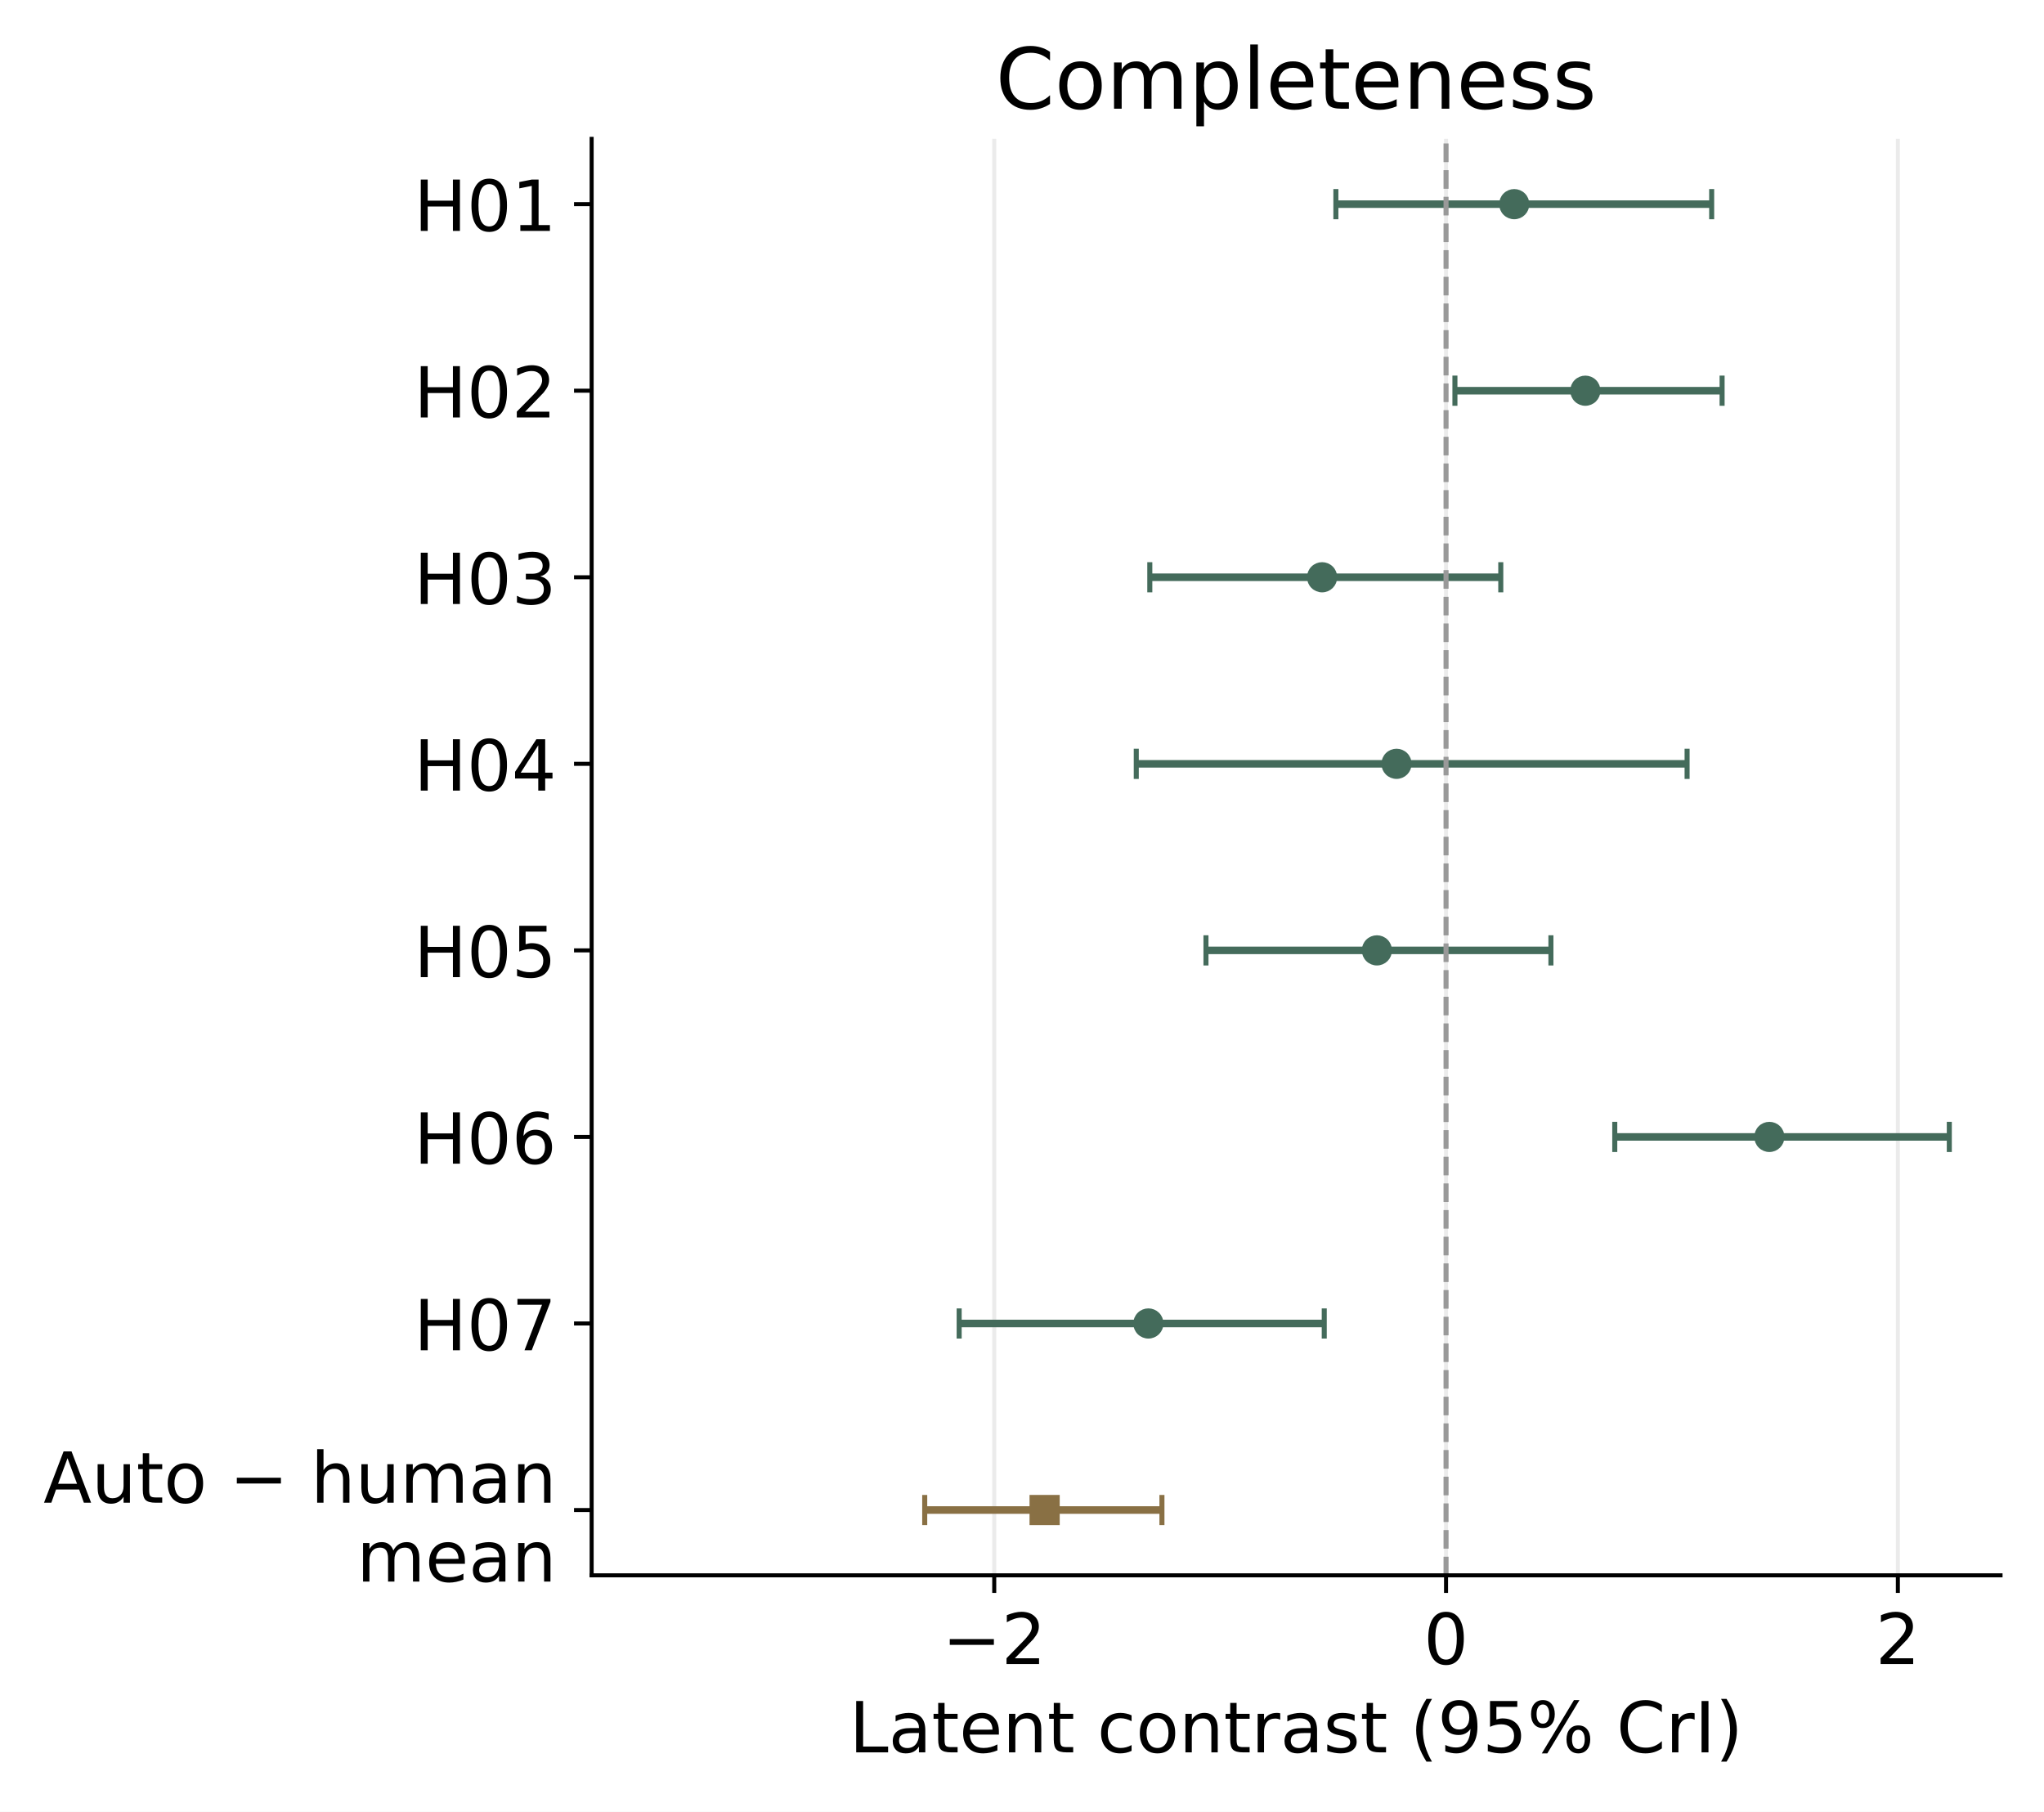
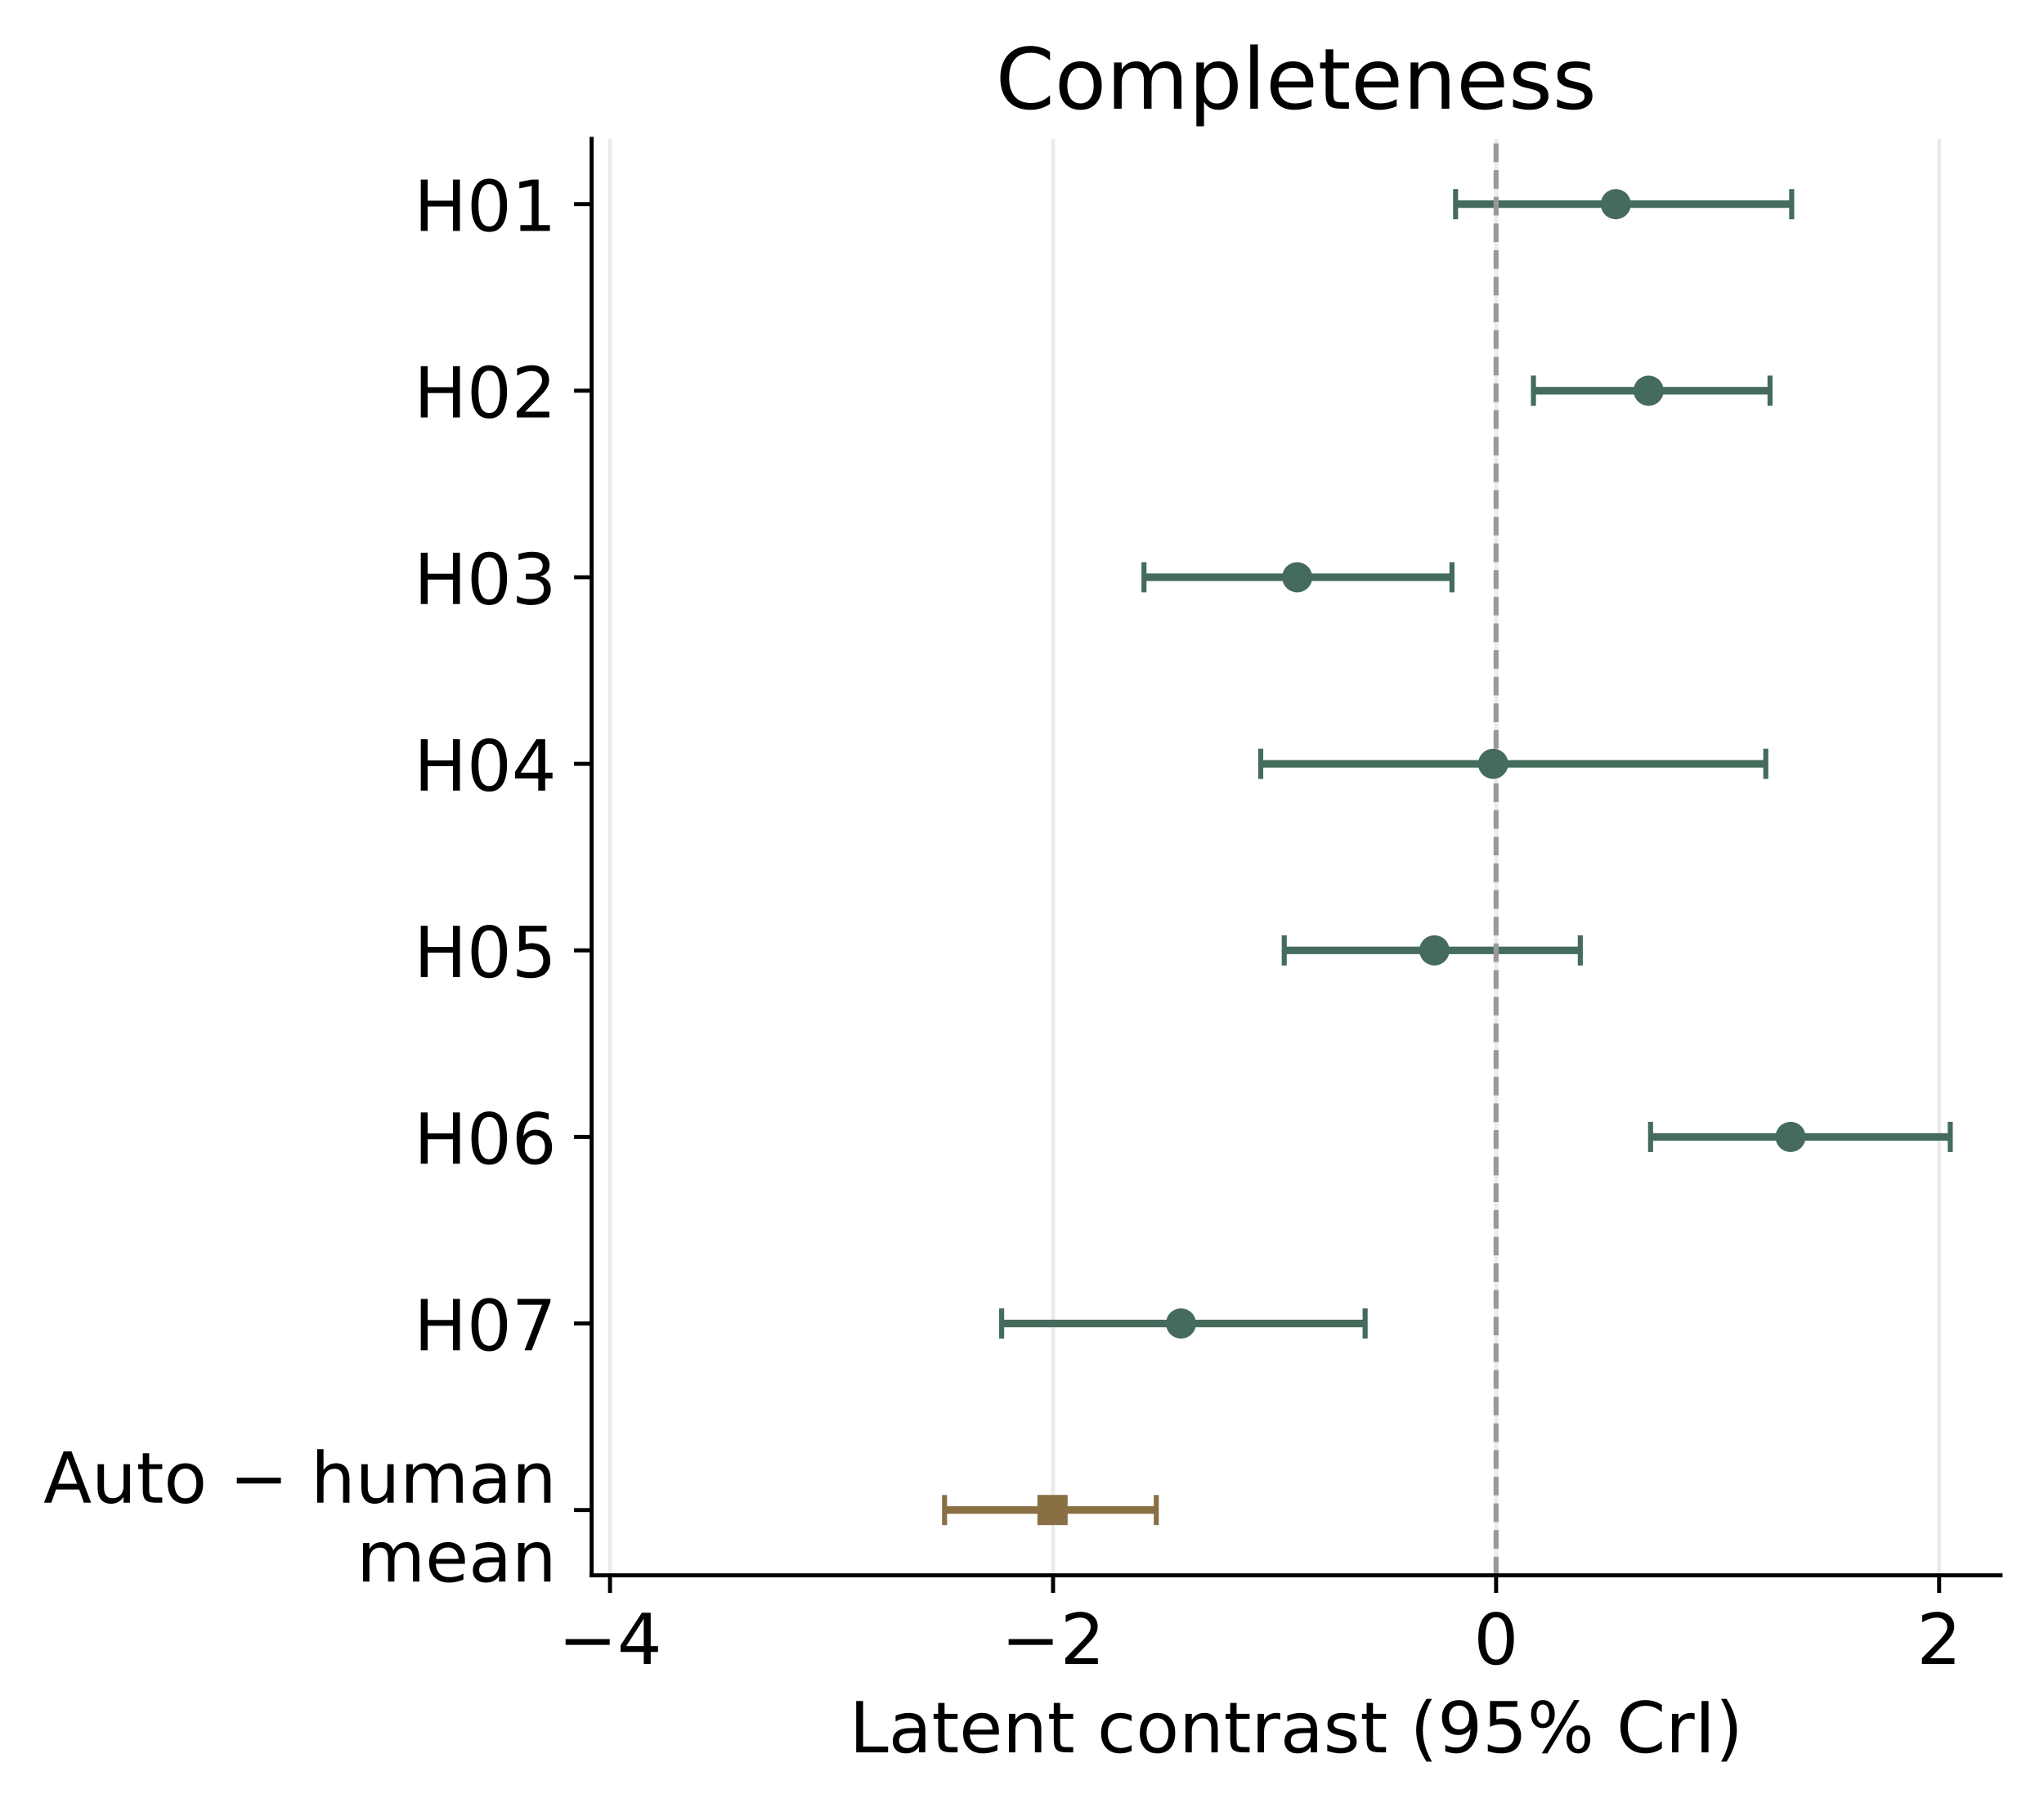
<svg xmlns="http://www.w3.org/2000/svg" xmlns:xlink="http://www.w3.org/1999/xlink" width="406.32pt" height="360.12pt" viewBox="0 0 406.32 360.12" version="1.1">
  <defs>
    <style type="text/css">*{stroke-linejoin: round; stroke-linecap: butt}</style>
  </defs>
  <g id="figure_1">
    <g id="patch_1">
-       <path d="M 0 360.12  L 406.32 360.12  L 406.32 0  L 0 0  z " style="fill: #ffffff" />
+       <path d="M 0 360.12 L 406.32 360.12 L 406.32 0 L 0 0 z " style="fill: #ffffff" />
    </g>
    <g id="axes_1">
      <g id="patch_2">
-         <path d="M 117.61 313.12  L 397.68 313.12  L 397.68 27.6  L 117.61 27.6  z " style="fill: #ffffff" />
+         <path d="M 117.61 313.12 L 397.68 313.12 L 397.68 27.6 L 117.61 27.6 z " style="fill: #ffffff" />
      </g>
      <g id="matplotlib.axis_1">
        <g id="xtick_1">
          <g id="line2d_1">
-             <path d="M 197.641 313.12  L 197.641 27.6  " clip-path="url(#p5caaadf841)" style="fill: none; stroke: #ebebeb; stroke-width: 0.8; stroke-linecap: square" />
+             <path d="M 121.265 313.12 L 121.265 27.6 " clip-path="url(#p85469ed9f5)" style="fill: none; stroke: #ebebeb; stroke-width: 0.8; stroke-linecap: square" />
          </g>
          <g id="line2d_2">
            <defs>
-               <path id="m021a0b21c9" d="M 0 0  L 0 3.5  " style="stroke: #000000; stroke-width: 0.8" />
+               <path id="m09eca60af2" d="M 0 0 L 0 3.5 " style="stroke: #000000; stroke-width: 0.8" />
            </defs>
            <g>
-               <use xlink:href="#m021a0b21c9" x="197.641" y="313.12" style="stroke: #000000; stroke-width: 0.8" />
+               <use xlink:href="#m09eca60af2" x="121.265" y="313.12" style="stroke: #000000; stroke-width: 0.8" />
            </g>
          </g>
          <g id="text_1">
-             <text style="font-size: 14px; font-family: 'DejaVu Sans'; text-anchor: middle" x="197.641" y="330.757" transform="rotate(-0 197.6406 330.7573)">−2</text>
+             <text style="font-size: 14px; font-family: 'DejaVu Sans'; text-anchor: middle" x="121.265" y="330.757" transform="rotate(-0 121.2651 330.7573)">−4</text>
          </g>
        </g>
        <g id="xtick_2">
          <g id="line2d_3">
-             <path d="M 287.454 313.12  L 287.454 27.6  " clip-path="url(#p5caaadf841)" style="fill: none; stroke: #ebebeb; stroke-width: 0.8; stroke-linecap: square" />
+             <path d="M 209.335 313.12 L 209.335 27.6 " clip-path="url(#p85469ed9f5)" style="fill: none; stroke: #ebebeb; stroke-width: 0.8; stroke-linecap: square" />
          </g>
          <g id="line2d_4">
            <g>
-               <use xlink:href="#m021a0b21c9" x="287.454" y="313.12" style="stroke: #000000; stroke-width: 0.8" />
+               <use xlink:href="#m09eca60af2" x="209.335" y="313.12" style="stroke: #000000; stroke-width: 0.8" />
            </g>
          </g>
          <g id="text_2">
-             <text style="font-size: 14px; font-family: 'DejaVu Sans'; text-anchor: middle" x="287.454" y="330.757" transform="rotate(-0 287.4542 330.7573)">0</text>
+             <text style="font-size: 14px; font-family: 'DejaVu Sans'; text-anchor: middle" x="209.335" y="330.757" transform="rotate(-0 209.3347 330.7573)">−2</text>
          </g>
        </g>
        <g id="xtick_3">
          <g id="line2d_5">
-             <path d="M 377.268 313.12  L 377.268 27.6  " clip-path="url(#p5caaadf841)" style="fill: none; stroke: #ebebeb; stroke-width: 0.8; stroke-linecap: square" />
+             <path d="M 297.404 313.12 L 297.404 27.6 " clip-path="url(#p85469ed9f5)" style="fill: none; stroke: #ebebeb; stroke-width: 0.8; stroke-linecap: square" />
          </g>
          <g id="line2d_6">
            <g>
-               <use xlink:href="#m021a0b21c9" x="377.268" y="313.12" style="stroke: #000000; stroke-width: 0.8" />
+               <use xlink:href="#m09eca60af2" x="297.404" y="313.12" style="stroke: #000000; stroke-width: 0.8" />
            </g>
          </g>
          <g id="text_3">
-             <text style="font-size: 14px; font-family: 'DejaVu Sans'; text-anchor: middle" x="377.268" y="330.757" transform="rotate(-0 377.2677 330.7573)">2</text>
-           </g>
-         </g>
-         <g id="text_4">
+             <text style="font-size: 14px; font-family: 'DejaVu Sans'; text-anchor: middle" x="297.404" y="330.757" transform="rotate(-0 297.4043 330.7573)">0</text>
+           </g>
+         </g>
+         <g id="xtick_4">
+           <g id="line2d_7">
+             <path d="M 385.474 313.12 L 385.474 27.6 " clip-path="url(#p85469ed9f5)" style="fill: none; stroke: #ebebeb; stroke-width: 0.8; stroke-linecap: square" />
+           </g>
+           <g id="line2d_8">
+             <g>
+               <use xlink:href="#m09eca60af2" x="385.474" y="313.12" style="stroke: #000000; stroke-width: 0.8" />
+             </g>
+           </g>
+           <g id="text_4">
+             <text style="font-size: 14px; font-family: 'DejaVu Sans'; text-anchor: middle" x="385.474" y="330.757" transform="rotate(-0 385.4739 330.7573)">2</text>
+           </g>
+         </g>
+         <g id="text_5">
          <text style="font-size: 14px; font-family: 'DejaVu Sans'; text-anchor: middle" x="257.645" y="348.307" transform="rotate(-0 257.6449 348.3067)">Latent contrast (95% CrI)</text>
        </g>
      </g>
      <g id="matplotlib.axis_2">
        <g id="ytick_1">
-           <g id="line2d_7">
+           <g id="line2d_9">
            <defs>
-               <path id="m0023a11fc0" d="M 0 0  L -3.5 0  " style="stroke: #000000; stroke-width: 0.8" />
+               <path id="m574fcc35b4" d="M 0 0 L -3.5 0 " style="stroke: #000000; stroke-width: 0.8" />
            </defs>
            <g>
-               <use xlink:href="#m0023a11fc0" x="117.61" y="40.578" style="stroke: #000000; stroke-width: 0.8" />
-             </g>
-           </g>
-           <g id="text_5">
+               <use xlink:href="#m574fcc35b4" x="117.61" y="40.578" style="stroke: #000000; stroke-width: 0.8" />
+             </g>
+           </g>
+           <g id="text_6">
            <text style="font-size: 14px; font-family: 'DejaVu Sans'; text-anchor: end" x="110.61" y="45.897" transform="rotate(-0 110.61 45.89707)">H01</text>
          </g>
        </g>
        <g id="ytick_2">
-           <g id="line2d_8">
-             <g>
-               <use xlink:href="#m0023a11fc0" x="117.61" y="77.659" style="stroke: #000000; stroke-width: 0.8" />
-             </g>
-           </g>
-           <g id="text_6">
+           <g id="line2d_10">
+             <g>
+               <use xlink:href="#m574fcc35b4" x="117.61" y="77.659" style="stroke: #000000; stroke-width: 0.8" />
+             </g>
+           </g>
+           <g id="text_7">
            <text style="font-size: 14px; font-family: 'DejaVu Sans'; text-anchor: end" x="110.61" y="82.978" transform="rotate(-0 110.61 82.97752)">H02</text>
          </g>
        </g>
        <g id="ytick_3">
-           <g id="line2d_9">
-             <g>
-               <use xlink:href="#m0023a11fc0" x="117.61" y="114.739" style="stroke: #000000; stroke-width: 0.8" />
-             </g>
-           </g>
-           <g id="text_7">
+           <g id="line2d_11">
+             <g>
+               <use xlink:href="#m574fcc35b4" x="117.61" y="114.739" style="stroke: #000000; stroke-width: 0.8" />
+             </g>
+           </g>
+           <g id="text_8">
            <text style="font-size: 14px; font-family: 'DejaVu Sans'; text-anchor: end" x="110.61" y="120.058" transform="rotate(-0 110.61 120.058)">H03</text>
          </g>
        </g>
        <g id="ytick_4">
-           <g id="line2d_10">
-             <g>
-               <use xlink:href="#m0023a11fc0" x="117.61" y="151.82" style="stroke: #000000; stroke-width: 0.8" />
-             </g>
-           </g>
-           <g id="text_8">
+           <g id="line2d_12">
+             <g>
+               <use xlink:href="#m574fcc35b4" x="117.61" y="151.82" style="stroke: #000000; stroke-width: 0.8" />
+             </g>
+           </g>
+           <g id="text_9">
            <text style="font-size: 14px; font-family: 'DejaVu Sans'; text-anchor: end" x="110.61" y="157.138" transform="rotate(-0 110.61 157.1384)">H04</text>
          </g>
        </g>
        <g id="ytick_5">
-           <g id="line2d_11">
-             <g>
-               <use xlink:href="#m0023a11fc0" x="117.61" y="188.9" style="stroke: #000000; stroke-width: 0.8" />
-             </g>
-           </g>
-           <g id="text_9">
+           <g id="line2d_13">
+             <g>
+               <use xlink:href="#m574fcc35b4" x="117.61" y="188.9" style="stroke: #000000; stroke-width: 0.8" />
+             </g>
+           </g>
+           <g id="text_10">
            <text style="font-size: 14px; font-family: 'DejaVu Sans'; text-anchor: end" x="110.61" y="194.219" transform="rotate(-0 110.61 194.2189)">H05</text>
          </g>
        </g>
        <g id="ytick_6">
-           <g id="line2d_12">
-             <g>
-               <use xlink:href="#m0023a11fc0" x="117.61" y="225.98" style="stroke: #000000; stroke-width: 0.8" />
-             </g>
-           </g>
-           <g id="text_10">
+           <g id="line2d_14">
+             <g>
+               <use xlink:href="#m574fcc35b4" x="117.61" y="225.98" style="stroke: #000000; stroke-width: 0.8" />
+             </g>
+           </g>
+           <g id="text_11">
            <text style="font-size: 14px; font-family: 'DejaVu Sans'; text-anchor: end" x="110.61" y="231.299" transform="rotate(-0 110.61 231.2994)">H06</text>
          </g>
        </g>
        <g id="ytick_7">
-           <g id="line2d_13">
-             <g>
-               <use xlink:href="#m0023a11fc0" x="117.61" y="263.061" style="stroke: #000000; stroke-width: 0.8" />
-             </g>
-           </g>
-           <g id="text_11">
+           <g id="line2d_15">
+             <g>
+               <use xlink:href="#m574fcc35b4" x="117.61" y="263.061" style="stroke: #000000; stroke-width: 0.8" />
+             </g>
+           </g>
+           <g id="text_12">
            <text style="font-size: 14px; font-family: 'DejaVu Sans'; text-anchor: end" x="110.61" y="268.38" transform="rotate(-0 110.61 268.3798)">H07</text>
          </g>
        </g>
        <g id="ytick_8">
-           <g id="line2d_14">
-             <g>
-               <use xlink:href="#m0023a11fc0" x="117.61" y="300.141" style="stroke: #000000; stroke-width: 0.8" />
-             </g>
-           </g>
-           <g id="text_12">
+           <g id="line2d_16">
+             <g>
+               <use xlink:href="#m574fcc35b4" x="117.61" y="300.141" style="stroke: #000000; stroke-width: 0.8" />
+             </g>
+           </g>
+           <g id="text_13">
            <text style="font-size: 14px; font-family: 'DejaVu Sans'" transform="translate(8.641875 298.6856)">Auto − human</text>
            <text style="font-size: 14px; font-family: 'DejaVu Sans'" transform="translate(70.90687 314.3625)">mean</text>
          </g>
        </g>
      </g>
      <g id="LineCollection_1">
-         <path d="M 265.554 40.578  L 340.257 40.578  " clip-path="url(#p5caaadf841)" style="fill: none; stroke: #446b5b; stroke-width: 1.5" />
-       </g>
-       <g id="line2d_15">
+         <path d="M 289.348 40.578 L 356.164 40.578 " clip-path="url(#p85469ed9f5)" style="fill: none; stroke: #446b5b; stroke-width: 1.5" />
+       </g>
+       <g id="line2d_17">
        <defs>
-           <path id="m428149ed01" d="M 0 3  L 0 -3  " style="stroke: #446b5b" />
+           <path id="m1c05af13f3" d="M 0 3 L 0 -3 " style="stroke: #446b5b" />
        </defs>
-         <g clip-path="url(#p5caaadf841)">
-           <use xlink:href="#m428149ed01" x="265.554" y="40.578" style="fill: #446b5b; stroke: #446b5b" />
-         </g>
-       </g>
-       <g id="line2d_16">
-         <g clip-path="url(#p5caaadf841)">
-           <use xlink:href="#m428149ed01" x="340.257" y="40.578" style="fill: #446b5b; stroke: #446b5b" />
+         <g clip-path="url(#p85469ed9f5)">
+           <use xlink:href="#m1c05af13f3" x="289.348" y="40.578" style="fill: #446b5b; stroke: #446b5b" />
+         </g>
+       </g>
+       <g id="line2d_18">
+         <g clip-path="url(#p85469ed9f5)">
+           <use xlink:href="#m1c05af13f3" x="356.164" y="40.578" style="fill: #446b5b; stroke: #446b5b" />
        </g>
      </g>
      <g id="LineCollection_2">
-         <path d="M 289.22 77.659  L 342.33 77.659  " clip-path="url(#p5caaadf841)" style="fill: none; stroke: #446b5b; stroke-width: 1.5" />
-       </g>
-       <g id="line2d_17">
-         <g clip-path="url(#p5caaadf841)">
-           <use xlink:href="#m428149ed01" x="289.22" y="77.659" style="fill: #446b5b; stroke: #446b5b" />
-         </g>
-       </g>
-       <g id="line2d_18">
-         <g clip-path="url(#p5caaadf841)">
-           <use xlink:href="#m428149ed01" x="342.33" y="77.659" style="fill: #446b5b; stroke: #446b5b" />
+         <path d="M 304.825 77.659 L 351.856 77.659 " clip-path="url(#p85469ed9f5)" style="fill: none; stroke: #446b5b; stroke-width: 1.5" />
+       </g>
+       <g id="line2d_19">
+         <g clip-path="url(#p85469ed9f5)">
+           <use xlink:href="#m1c05af13f3" x="304.825" y="77.659" style="fill: #446b5b; stroke: #446b5b" />
+         </g>
+       </g>
+       <g id="line2d_20">
+         <g clip-path="url(#p85469ed9f5)">
+           <use xlink:href="#m1c05af13f3" x="351.856" y="77.659" style="fill: #446b5b; stroke: #446b5b" />
        </g>
      </g>
      <g id="LineCollection_3">
-         <path d="M 228.566 114.739  L 298.335 114.739  " clip-path="url(#p5caaadf841)" style="fill: none; stroke: #446b5b; stroke-width: 1.5" />
-       </g>
-       <g id="line2d_19">
-         <g clip-path="url(#p5caaadf841)">
-           <use xlink:href="#m428149ed01" x="228.566" y="114.739" style="fill: #446b5b; stroke: #446b5b" />
-         </g>
-       </g>
-       <g id="line2d_20">
-         <g clip-path="url(#p5caaadf841)">
-           <use xlink:href="#m428149ed01" x="298.335" y="114.739" style="fill: #446b5b; stroke: #446b5b" />
+         <path d="M 227.408 114.739 L 288.634 114.739 " clip-path="url(#p85469ed9f5)" style="fill: none; stroke: #446b5b; stroke-width: 1.5" />
+       </g>
+       <g id="line2d_21">
+         <g clip-path="url(#p85469ed9f5)">
+           <use xlink:href="#m1c05af13f3" x="227.408" y="114.739" style="fill: #446b5b; stroke: #446b5b" />
+         </g>
+       </g>
+       <g id="line2d_22">
+         <g clip-path="url(#p85469ed9f5)">
+           <use xlink:href="#m1c05af13f3" x="288.634" y="114.739" style="fill: #446b5b; stroke: #446b5b" />
        </g>
      </g>
      <g id="LineCollection_4">
-         <path d="M 225.876 151.82  L 335.372 151.82  " clip-path="url(#p5caaadf841)" style="fill: none; stroke: #446b5b; stroke-width: 1.5" />
-       </g>
-       <g id="line2d_21">
-         <g clip-path="url(#p5caaadf841)">
-           <use xlink:href="#m428149ed01" x="225.876" y="151.82" style="fill: #446b5b; stroke: #446b5b" />
-         </g>
-       </g>
-       <g id="line2d_22">
-         <g clip-path="url(#p5caaadf841)">
-           <use xlink:href="#m428149ed01" x="335.372" y="151.82" style="fill: #446b5b; stroke: #446b5b" />
+         <path d="M 250.614 151.82 L 351.015 151.82 " clip-path="url(#p85469ed9f5)" style="fill: none; stroke: #446b5b; stroke-width: 1.5" />
+       </g>
+       <g id="line2d_23">
+         <g clip-path="url(#p85469ed9f5)">
+           <use xlink:href="#m1c05af13f3" x="250.614" y="151.82" style="fill: #446b5b; stroke: #446b5b" />
+         </g>
+       </g>
+       <g id="line2d_24">
+         <g clip-path="url(#p85469ed9f5)">
+           <use xlink:href="#m1c05af13f3" x="351.015" y="151.82" style="fill: #446b5b; stroke: #446b5b" />
        </g>
      </g>
      <g id="LineCollection_5">
-         <path d="M 239.73 188.9  L 308.302 188.9  " clip-path="url(#p5caaadf841)" style="fill: none; stroke: #446b5b; stroke-width: 1.5" />
-       </g>
-       <g id="line2d_23">
-         <g clip-path="url(#p5caaadf841)">
-           <use xlink:href="#m428149ed01" x="239.73" y="188.9" style="fill: #446b5b; stroke: #446b5b" />
-         </g>
-       </g>
-       <g id="line2d_24">
-         <g clip-path="url(#p5caaadf841)">
-           <use xlink:href="#m428149ed01" x="308.302" y="188.9" style="fill: #446b5b; stroke: #446b5b" />
+         <path d="M 255.289 188.9 L 314.144 188.9 " clip-path="url(#p85469ed9f5)" style="fill: none; stroke: #446b5b; stroke-width: 1.5" />
+       </g>
+       <g id="line2d_25">
+         <g clip-path="url(#p85469ed9f5)">
+           <use xlink:href="#m1c05af13f3" x="255.289" y="188.9" style="fill: #446b5b; stroke: #446b5b" />
+         </g>
+       </g>
+       <g id="line2d_26">
+         <g clip-path="url(#p85469ed9f5)">
+           <use xlink:href="#m1c05af13f3" x="314.144" y="188.9" style="fill: #446b5b; stroke: #446b5b" />
        </g>
      </g>
      <g id="LineCollection_6">
-         <path d="M 320.994 225.98  L 387.496 225.98  " clip-path="url(#p5caaadf841)" style="fill: none; stroke: #446b5b; stroke-width: 1.5" />
-       </g>
-       <g id="line2d_25">
-         <g clip-path="url(#p5caaadf841)">
-           <use xlink:href="#m428149ed01" x="320.994" y="225.98" style="fill: #446b5b; stroke: #446b5b" />
-         </g>
-       </g>
-       <g id="line2d_26">
-         <g clip-path="url(#p5caaadf841)">
-           <use xlink:href="#m428149ed01" x="387.496" y="225.98" style="fill: #446b5b; stroke: #446b5b" />
+         <path d="M 328.11 225.98 L 387.684 225.98 " clip-path="url(#p85469ed9f5)" style="fill: none; stroke: #446b5b; stroke-width: 1.5" />
+       </g>
+       <g id="line2d_27">
+         <g clip-path="url(#p85469ed9f5)">
+           <use xlink:href="#m1c05af13f3" x="328.11" y="225.98" style="fill: #446b5b; stroke: #446b5b" />
+         </g>
+       </g>
+       <g id="line2d_28">
+         <g clip-path="url(#p85469ed9f5)">
+           <use xlink:href="#m1c05af13f3" x="387.684" y="225.98" style="fill: #446b5b; stroke: #446b5b" />
        </g>
      </g>
      <g id="LineCollection_7">
-         <path d="M 190.668 263.061  L 263.244 263.061  " clip-path="url(#p5caaadf841)" style="fill: none; stroke: #446b5b; stroke-width: 1.5" />
-       </g>
-       <g id="line2d_27">
-         <g clip-path="url(#p5caaadf841)">
-           <use xlink:href="#m428149ed01" x="190.668" y="263.061" style="fill: #446b5b; stroke: #446b5b" />
-         </g>
-       </g>
-       <g id="line2d_28">
-         <g clip-path="url(#p5caaadf841)">
-           <use xlink:href="#m428149ed01" x="263.244" y="263.061" style="fill: #446b5b; stroke: #446b5b" />
+         <path d="M 199.116 263.061 L 271.367 263.061 " clip-path="url(#p85469ed9f5)" style="fill: none; stroke: #446b5b; stroke-width: 1.5" />
+       </g>
+       <g id="line2d_29">
+         <g clip-path="url(#p85469ed9f5)">
+           <use xlink:href="#m1c05af13f3" x="199.116" y="263.061" style="fill: #446b5b; stroke: #446b5b" />
+         </g>
+       </g>
+       <g id="line2d_30">
+         <g clip-path="url(#p85469ed9f5)">
+           <use xlink:href="#m1c05af13f3" x="271.367" y="263.061" style="fill: #446b5b; stroke: #446b5b" />
        </g>
      </g>
      <g id="LineCollection_8">
-         <path d="M 183.822 300.141  L 230.978 300.141  " clip-path="url(#p5caaadf841)" style="fill: none; stroke: #897044; stroke-width: 1.5" />
-       </g>
-       <g id="line2d_29">
+         <path d="M 187.765 300.141 L 229.855 300.141 " clip-path="url(#p85469ed9f5)" style="fill: none; stroke: #897044; stroke-width: 1.5" />
+       </g>
+       <g id="line2d_31">
        <defs>
-           <path id="mf4d8b27bbd" d="M 0 3  L 0 -3  " style="stroke: #897044" />
+           <path id="m6d7cbb38b2" d="M 0 3 L 0 -3 " style="stroke: #897044" />
        </defs>
-         <g clip-path="url(#p5caaadf841)">
-           <use xlink:href="#mf4d8b27bbd" x="183.822" y="300.141" style="fill: #897044; stroke: #897044" />
-         </g>
-       </g>
-       <g id="line2d_30">
-         <g clip-path="url(#p5caaadf841)">
-           <use xlink:href="#mf4d8b27bbd" x="230.978" y="300.141" style="fill: #897044; stroke: #897044" />
-         </g>
-       </g>
-       <g id="line2d_31">
-         <path d="M 287.454 313.12  L 287.454 27.6  " clip-path="url(#p5caaadf841)" style="fill: none; stroke-dasharray: 3.7,1.6; stroke-dashoffset: 0; stroke: #999999" />
+         <g clip-path="url(#p85469ed9f5)">
+           <use xlink:href="#m6d7cbb38b2" x="187.765" y="300.141" style="fill: #897044; stroke: #897044" />
+         </g>
      </g>
      <g id="line2d_32">
+         <g clip-path="url(#p85469ed9f5)">
+           <use xlink:href="#m6d7cbb38b2" x="229.855" y="300.141" style="fill: #897044; stroke: #897044" />
+         </g>
+       </g>
+       <g id="line2d_33">
+         <path d="M 297.404 313.12 L 297.404 27.6 " clip-path="url(#p85469ed9f5)" style="fill: none; stroke-dasharray: 3.7,1.6; stroke-dashoffset: 0; stroke: #999999" />
+       </g>
+       <g id="line2d_34">
        <defs>
-           <path id="m9cc825711c" d="M 0 2.5  C 0.663 2.5 1.299 2.237 1.768 1.768  C 2.237 1.299 2.5 0.663 2.5 0  C 2.5 -0.663 2.237 -1.299 1.768 -1.768  C 1.299 -2.237 0.663 -2.5 0 -2.5  C -0.663 -2.5 -1.299 -2.237 -1.768 -1.768  C -2.237 -1.299 -2.5 -0.663 -2.5 0  C -2.5 0.663 -2.237 1.299 -1.768 1.768  C -1.299 2.237 -0.663 2.5 0 2.5  z " style="stroke: #446b5b" />
+           <path id="m2a45859f79" d="M 0 2.5 C 0.663 2.5 1.299 2.237 1.768 1.768 C 2.237 1.299 2.5 0.663 2.5 0 C 2.5 -0.663 2.237 -1.299 1.768 -1.768 C 1.299 -2.237 0.663 -2.5 0 -2.5 C -0.663 -2.5 -1.299 -2.237 -1.768 -1.768 C -2.237 -1.299 -2.5 -0.663 -2.5 0 C -2.5 0.663 -2.237 1.299 -1.768 1.768 C -1.299 2.237 -0.663 2.5 0 2.5 z " style="stroke: #446b5b" />
        </defs>
-         <g clip-path="url(#p5caaadf841)">
-           <use xlink:href="#m9cc825711c" x="301.012" y="40.578" style="fill: #446b5b; stroke: #446b5b" />
-         </g>
-       </g>
-       <g id="line2d_33">
-         <g clip-path="url(#p5caaadf841)">
-           <use xlink:href="#m9cc825711c" x="315.145" y="77.659" style="fill: #446b5b; stroke: #446b5b" />
-         </g>
-       </g>
-       <g id="line2d_34">
-         <g clip-path="url(#p5caaadf841)">
-           <use xlink:href="#m9cc825711c" x="262.816" y="114.739" style="fill: #446b5b; stroke: #446b5b" />
+         <g clip-path="url(#p85469ed9f5)">
+           <use xlink:href="#m2a45859f79" x="321.2" y="40.578" style="fill: #446b5b; stroke: #446b5b" />
        </g>
      </g>
      <g id="line2d_35">
-         <g clip-path="url(#p5caaadf841)">
-           <use xlink:href="#m9cc825711c" x="277.61" y="151.82" style="fill: #446b5b; stroke: #446b5b" />
+         <g clip-path="url(#p85469ed9f5)">
+           <use xlink:href="#m2a45859f79" x="327.716" y="77.659" style="fill: #446b5b; stroke: #446b5b" />
        </g>
      </g>
      <g id="line2d_36">
-         <g clip-path="url(#p5caaadf841)">
-           <use xlink:href="#m9cc825711c" x="273.712" y="188.9" style="fill: #446b5b; stroke: #446b5b" />
+         <g clip-path="url(#p85469ed9f5)">
+           <use xlink:href="#m2a45859f79" x="257.872" y="114.739" style="fill: #446b5b; stroke: #446b5b" />
        </g>
      </g>
      <g id="line2d_37">
-         <g clip-path="url(#p5caaadf841)">
-           <use xlink:href="#m9cc825711c" x="351.728" y="225.98" style="fill: #446b5b; stroke: #446b5b" />
+         <g clip-path="url(#p85469ed9f5)">
+           <use xlink:href="#m2a45859f79" x="296.821" y="151.82" style="fill: #446b5b; stroke: #446b5b" />
        </g>
      </g>
      <g id="line2d_38">
-         <g clip-path="url(#p5caaadf841)">
-           <use xlink:href="#m9cc825711c" x="228.283" y="263.061" style="fill: #446b5b; stroke: #446b5b" />
+         <g clip-path="url(#p85469ed9f5)">
+           <use xlink:href="#m2a45859f79" x="285.142" y="188.9" style="fill: #446b5b; stroke: #446b5b" />
        </g>
      </g>
      <g id="line2d_39">
+         <g clip-path="url(#p85469ed9f5)">
+           <use xlink:href="#m2a45859f79" x="355.939" y="225.98" style="fill: #446b5b; stroke: #446b5b" />
+         </g>
+       </g>
+       <g id="line2d_40">
+         <g clip-path="url(#p85469ed9f5)">
+           <use xlink:href="#m2a45859f79" x="234.77" y="263.061" style="fill: #446b5b; stroke: #446b5b" />
+         </g>
+       </g>
+       <g id="line2d_41">
        <defs>
-           <path id="ma779f4a038" d="M -2.5 2.5  L 2.5 2.5  L 2.5 -2.5  L -2.5 -2.5  z " style="stroke: #897044; stroke-linejoin: miter" />
+           <path id="m5311c18bc1" d="M -2.5 2.5 L 2.5 2.5 L 2.5 -2.5 L -2.5 -2.5 z " style="stroke: #897044; stroke-linejoin: miter" />
        </defs>
-         <g clip-path="url(#p5caaadf841)">
-           <use xlink:href="#ma779f4a038" x="207.658" y="300.141" style="fill: #897044; stroke: #897044; stroke-linejoin: miter" />
+         <g clip-path="url(#p85469ed9f5)">
+           <use xlink:href="#m5311c18bc1" x="209.228" y="300.141" style="fill: #897044; stroke: #897044; stroke-linejoin: miter" />
        </g>
      </g>
      <g id="patch_3">
-         <path d="M 117.61 313.12  L 117.61 27.6  " style="fill: none; stroke: #000000; stroke-width: 0.8; stroke-linejoin: miter; stroke-linecap: square" />
+         <path d="M 117.61 313.12 L 117.61 27.6 " style="fill: none; stroke: #000000; stroke-width: 0.8; stroke-linejoin: miter; stroke-linecap: square" />
      </g>
      <g id="patch_4">
-         <path d="M 117.61 313.12  L 397.68 313.12  " style="fill: none; stroke: #000000; stroke-width: 0.8; stroke-linejoin: miter; stroke-linecap: square" />
-       </g>
-       <g id="text_13">
+         <path d="M 117.61 313.12 L 397.68 313.12 " style="fill: none; stroke: #000000; stroke-width: 0.8; stroke-linejoin: miter; stroke-linecap: square" />
+       </g>
+       <g id="text_14">
        <text style="font-size: 16.8px; font-family: 'DejaVu Sans'; text-anchor: middle" x="257.645" y="21.6" transform="rotate(-0 257.6449 21.6)">Completeness</text>
      </g>
    </g>
  </g>
  <defs>
-     <clipPath id="p5caaadf841">
+     <clipPath id="p85469ed9f5">
      <rect x="117.61" y="27.6" width="280.07" height="285.52" />
    </clipPath>
  </defs>
</svg>
